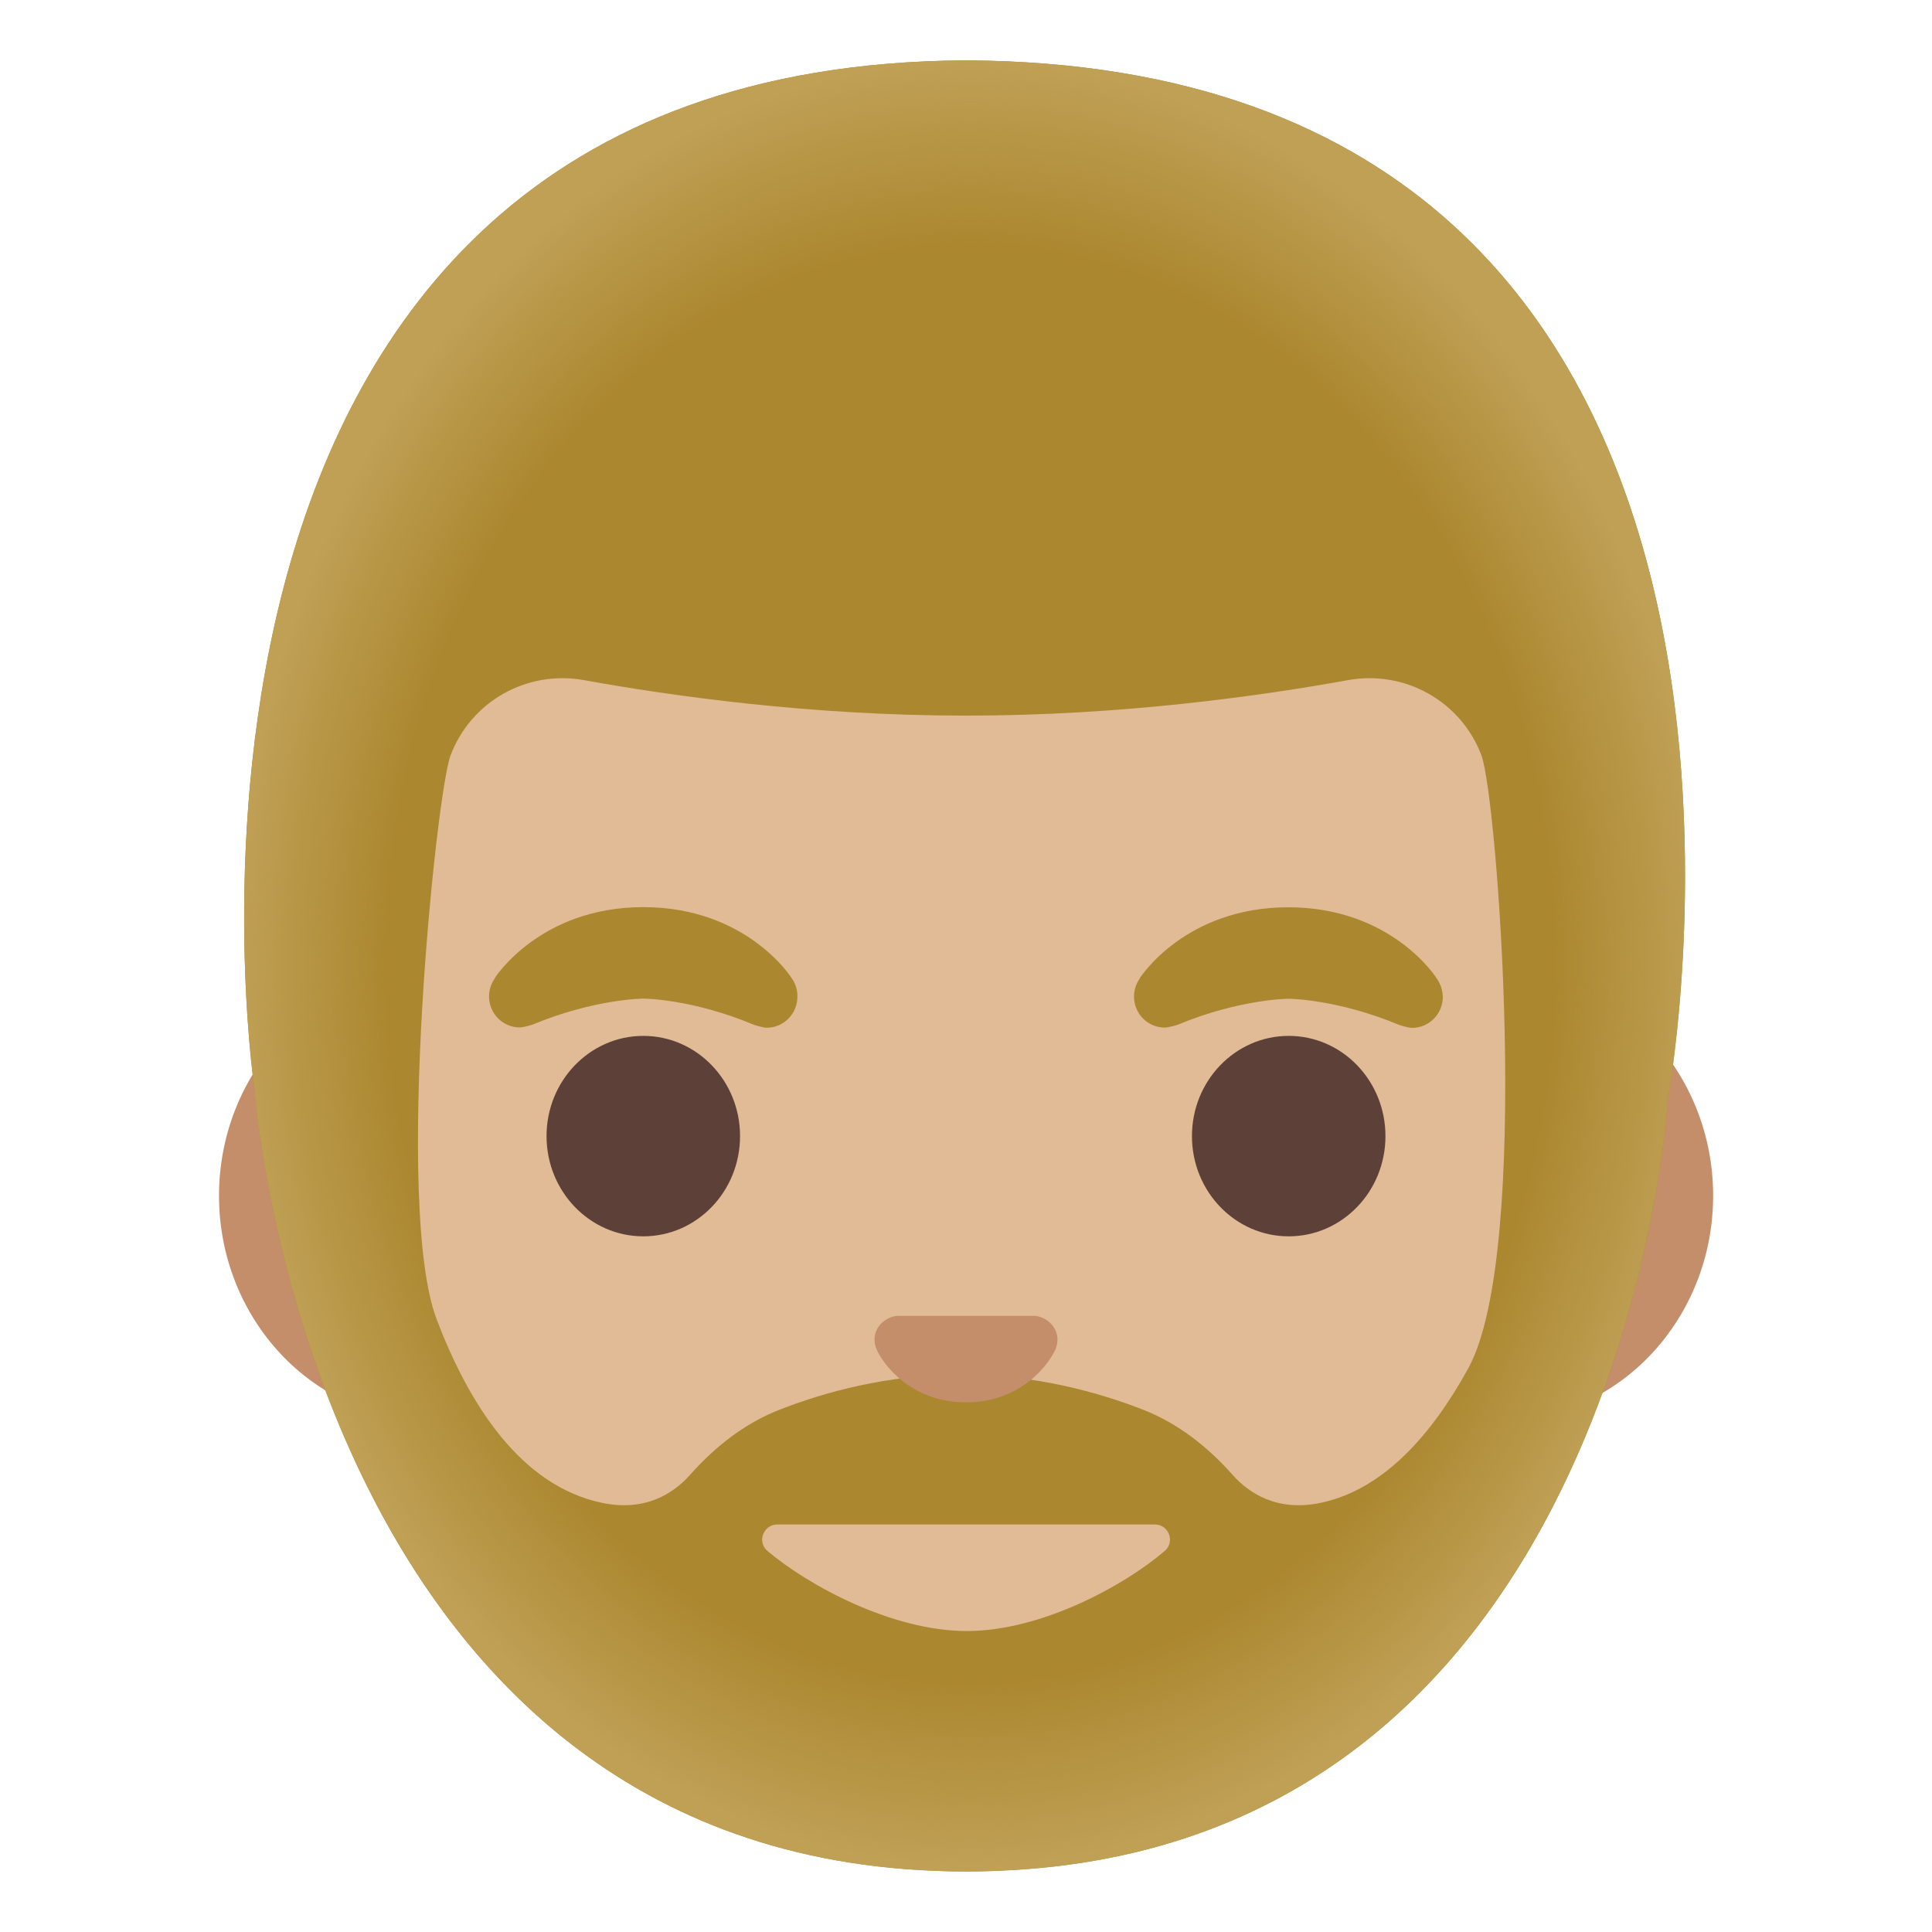
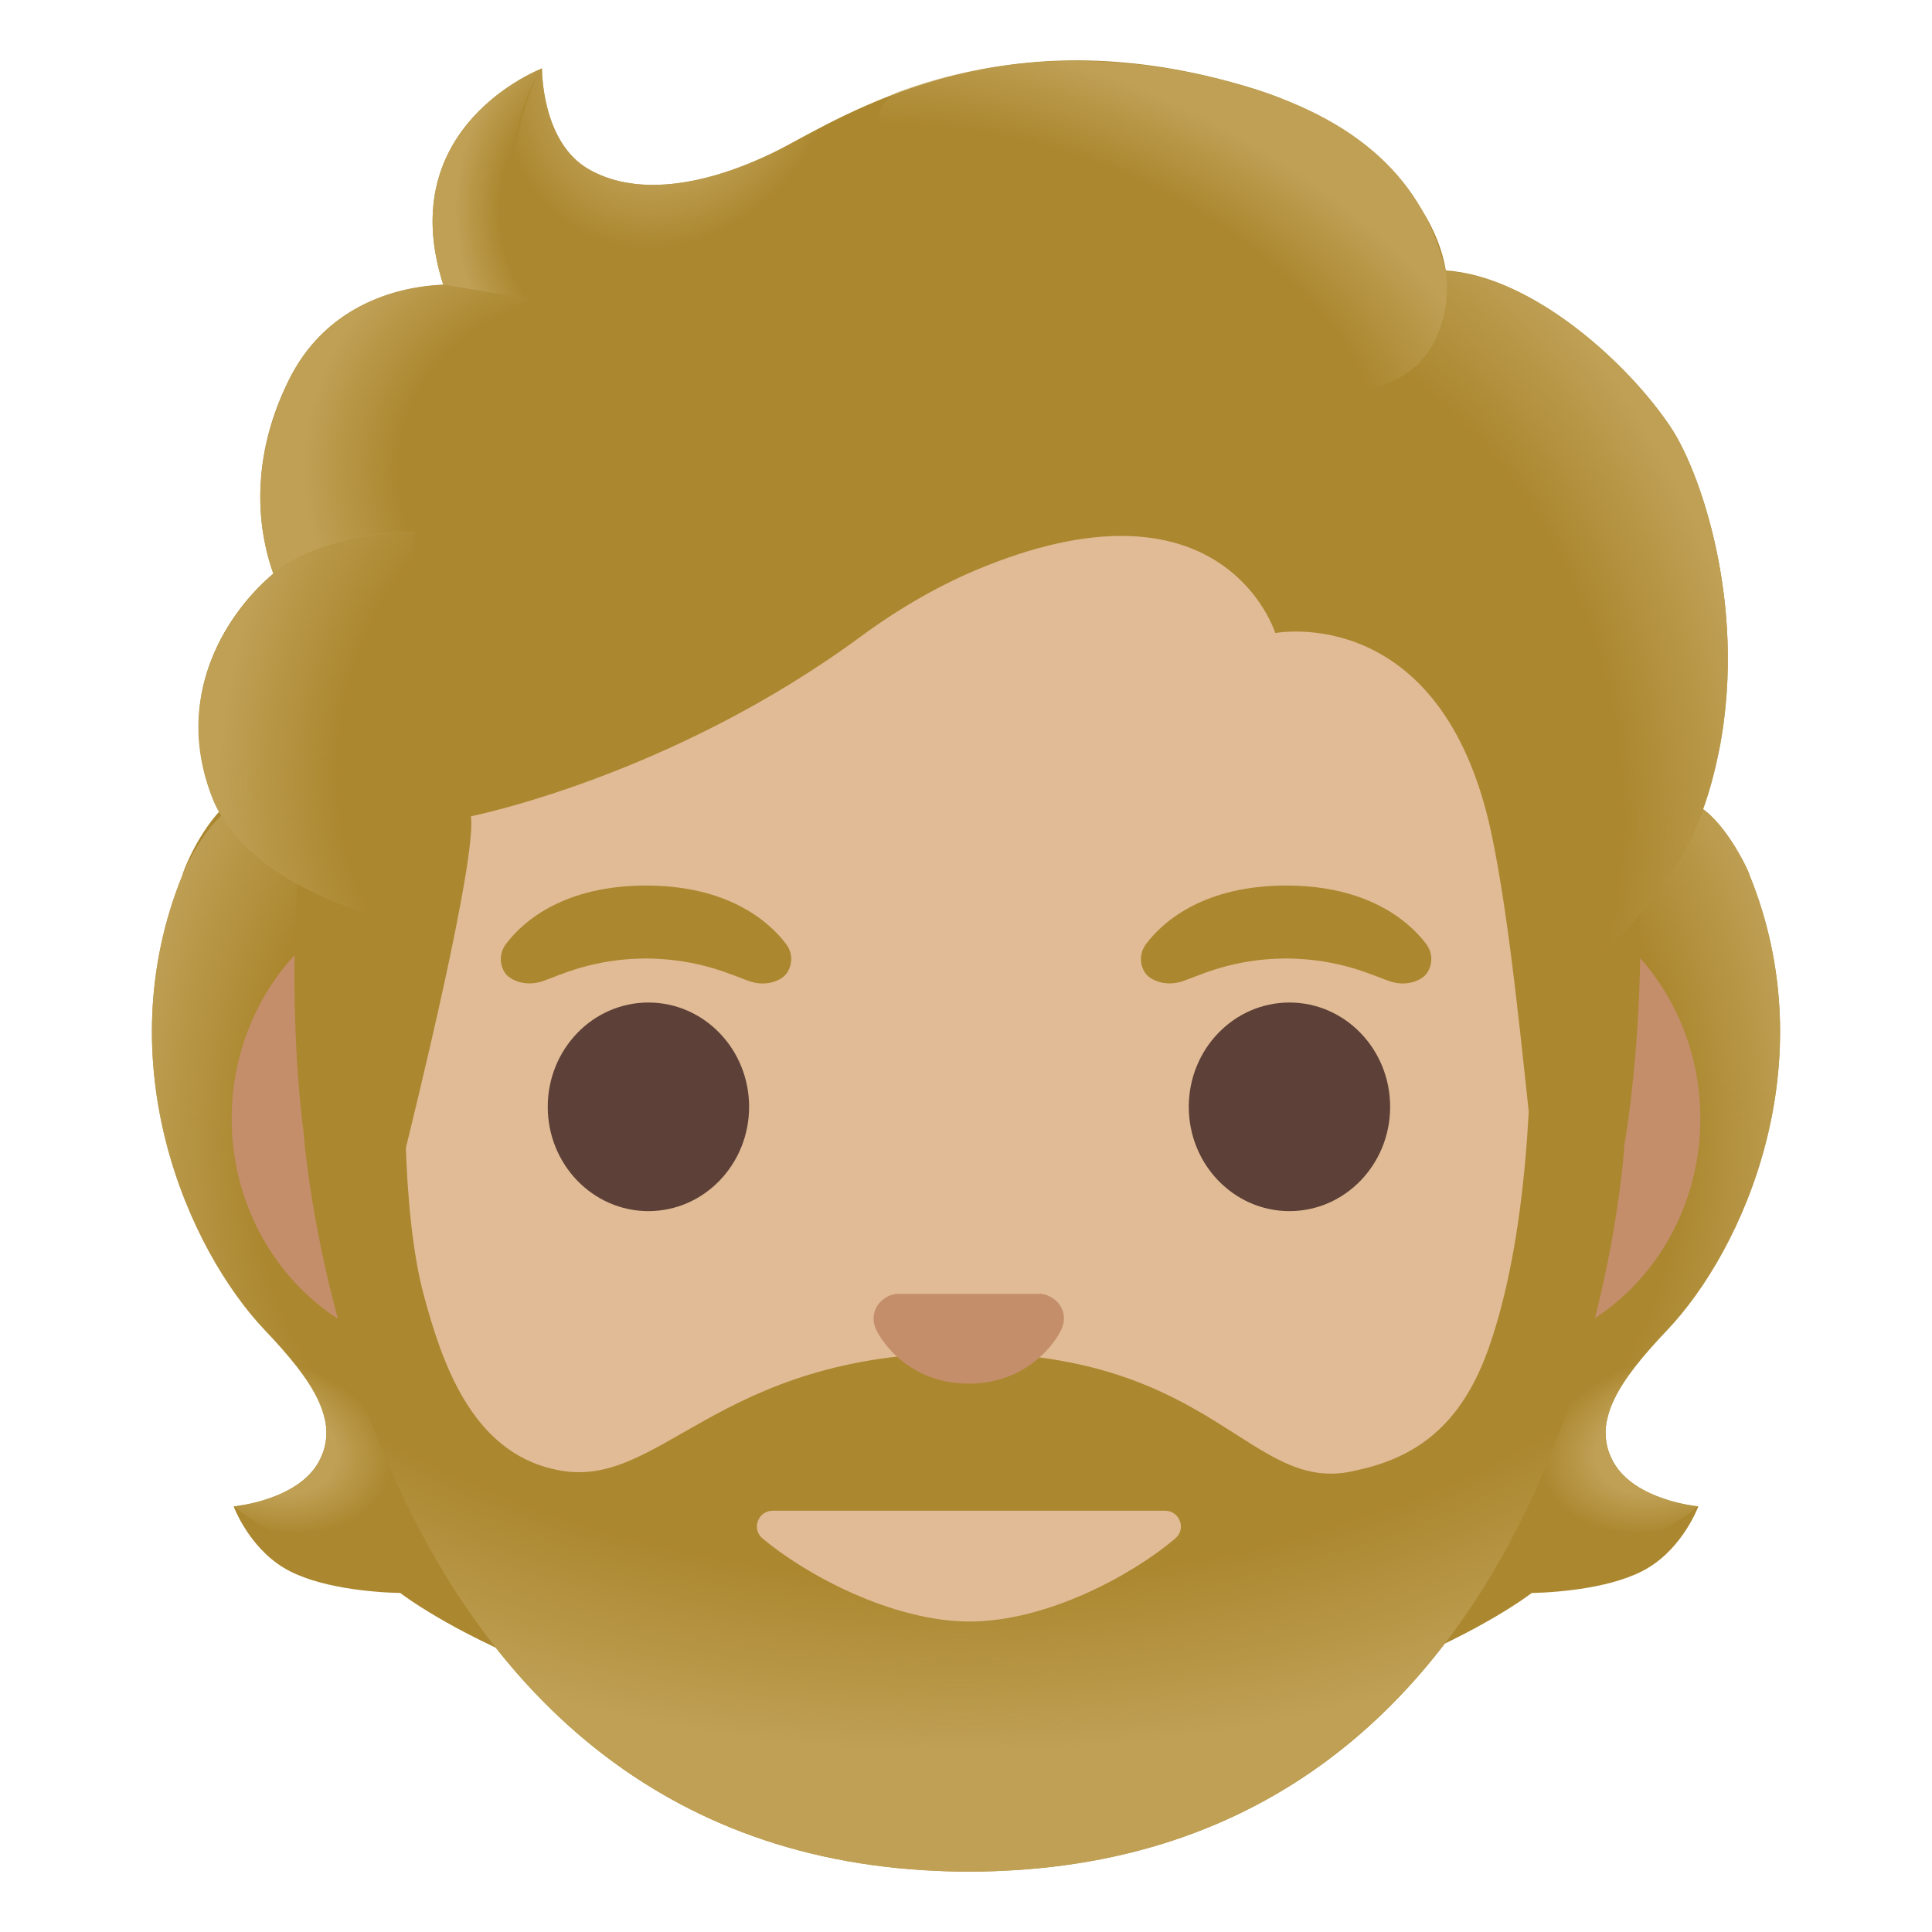
<svg xmlns="http://www.w3.org/2000/svg" viewBox="0 0 128 128" width="512px" height="512px">
-   <path d="M99.55 64.37h-71.1c-7.67 0-13.94 6.68-13.94 14.85s6.27 14.85 13.94 14.85h71.11c7.67 0 13.94-6.68 13.94-14.85s-6.28-14.85-13.95-14.85z" fill="#c48e6a" />
-   <path d="M64.02 4H64h-.02c-57.03.31-47.15 67.9-47.15 67.9s3.45 50.38 45.04 52.04c.15.01.3.01.44.02.55.02 1.11.03 1.68.03h.02c.58 0 1.15-.01 1.71-.03.14 0 .28-.01.42-.02 41.56-1.64 44.37-51.2 44.37-51.2S123.13 4.32 64.02 4z" fill="#ab872f" />
-   <radialGradient id="a" cx="64.282" cy="64.162" r="59.722" gradientTransform="matrix(0 -1 -.8131 0 116.452 128.12)" gradientUnits="userSpaceOnUse">
-     <stop offset=".794" stop-color="#bfa055" stop-opacity="0" />
+   <path d="M106.88 96.84c-1.46-2.66.4-5.37 3.58-8.72 5.05-5.32 10.54-17.65 5.44-30.17.03-.07-1.43-3.29-3.25-4.47l-97.6-.24c-1.89 1.72-2.98 4.64-2.95 4.71-5.1 12.52.4 24.85 5.44 30.17 3.18 3.35 5.04 6.06 3.58 8.72-1.42 2.59-5.64 2.96-5.64 2.96s.97 2.65 3.32 4.07c2.17 1.32 5.88 1.63 7.72 1.67 0 0 12.79 9.97 37.48 9.97s37.48-9.97 37.48-9.97c1.84-.04 5.55-.35 7.72-1.67 2.35-1.42 3.32-4.07 3.32-4.07s-4.22-.37-5.64-2.96z" fill="#ab872f" />
+   <radialGradient id="a" cx="84.479" cy="95.768" r="8.249" gradientTransform="matrix(-.9652 -.2616 -.1799 .6637 116.578 54.307)" gradientUnits="userSpaceOnUse">
+     <stop offset=".553" stop-color="#bfa055" />
+     <stop offset="1" stop-color="#bfa055" stop-opacity="0" />
+   </radialGradient>
+   <path d="M19.47 90.26s11.13 2.84 6.11 10.45c-4.33 4.19-10.08-.91-10.08-.91s4.22-.38 5.64-2.96c.06-.1.08-.2.13-.3l.12-.27a2.779 2.779 0 0 0 .17-.65c.04-.21.06-.42.06-.63v-.26c-.01-.13-.02-.27-.04-.4-.01-.07-.03-.15-.05-.22-.05-.24-.11-.47-.2-.72l-.09-.24c-.19-.47-.44-.95-.75-1.44-.03-.05-.07-.1-.1-.15-.28-.42-.58-.85-.92-1.3-.01.01 0 0 0 0z" fill="url(#a)" />
+   <radialGradient id="b" cx="72.151" cy="74.185" r="21.718" gradientTransform="matrix(-.998 -.0628 -.1011 1.6079 109.653 -40.571)" gradientUnits="userSpaceOnUse">
+     <stop offset=".615" stop-color="#bfa055" stop-opacity="0" />
+     <stop offset=".647" stop-color="#bfa055" stop-opacity=".081" />
    <stop offset="1" stop-color="#bfa055" />
  </radialGradient>
-   <path d="M64.02 4H64h-.02c-57.03.31-47.15 67.9-47.15 67.9S20.4 123.99 64 123.99s46.51-51.25 46.51-51.25S123.13 4.32 64.02 4z" fill="url(#a)" />
-   <path d="M97.28 90.65c-2.36 4.3-5.56 8.02-9.75 8.91-2.9.62-4.78-.62-5.88-1.86-1.64-1.85-3.61-3.4-5.91-4.3-2.96-1.16-7.16-2.33-12.05-2.34-4.9.01-9.09 1.18-12.05 2.34-2.3.9-4.27 2.45-5.91 4.3-1.1 1.24-2.98 2.48-5.88 1.86-5.35-1.14-8.77-6.49-10.92-12.15-2.84-7.47-.04-34.81.92-37.36 1.35-3.59 5.07-5.67 8.84-4.99 5.79 1.05 15.02 2.35 25.2 2.35h.22c10.18 0 19.41-1.3 25.2-2.35 3.77-.68 7.49 1.4 8.84 4.99 1.04 2.78 3.36 32.89-.87 40.6zM64.05 108.06c4.94 0 10.42-3 13.11-5.3.71-.6.28-1.76-.65-1.76H51.5c-.93 0-1.36 1.16-.65 1.76 2.73 2.3 8.26 5.3 13.2 5.3z" fill="#e0bb95" />
-   <path d="M69.02 87.29a1.63 1.63 0 0 0-.42-.11h-9.2c-.14.02-.28.05-.42.11-.83.34-1.29 1.2-.9 2.12.4.92 2.23 3.5 5.92 3.5s5.52-2.58 5.92-3.5c.39-.91-.07-1.78-.9-2.12z" fill="#c48e6a" />
+   <path d="M35.94 68.84C32.6 78 21.42 93.59 21.42 93.59c-.03-.09-.07-.17-.1-.26-.59-1.6-1.97-3.3-3.78-5.21C12.49 82.8 7 70.47 12.1 57.95c-.03-.07 1.43-3.29 3.25-4.47l22.27-.05c.64 1.96-1.03 13.63-1.68 15.41z" fill="url(#b)" />
+   <radialGradient id="c" cx="48.52" cy="95.768" r="8.249" gradientTransform="matrix(.9652 -.2616 .1799 .6637 46.129 44.9)" gradientUnits="userSpaceOnUse">
+     <stop offset=".553" stop-color="#bfa055" />
+     <stop offset="1" stop-color="#bfa055" stop-opacity="0" />
+   </radialGradient>
+   <path d="M108.53 90.26s-11.13 2.84-6.11 10.45c4.33 4.19 10.08-.91 10.08-.91s-4.22-.38-5.64-2.96c-.06-.1-.08-.2-.13-.3l-.12-.27a2.779 2.779 0 0 1-.17-.65 3.36 3.36 0 0 1-.06-.63v-.26c.01-.13.02-.27.04-.4.01-.07.03-.15.05-.22.05-.24.11-.47.2-.72l.09-.24c.19-.47.44-.95.75-1.44.03-.05.07-.1.1-.15.28-.42.58-.85.92-1.3.01.01 0 0 0 0z" fill="url(#c)" />
+   <radialGradient id="d" cx="36.192" cy="74.185" r="21.718" gradientTransform="matrix(.998 -.0628 .1011 1.6079 54.235 -42.828)" gradientUnits="userSpaceOnUse">
+     <stop offset=".615" stop-color="#bfa055" stop-opacity="0" />
+     <stop offset=".647" stop-color="#bfa055" stop-opacity=".081" />
+     <stop offset="1" stop-color="#bfa055" />
+   </radialGradient>
+   <path d="M92.06 68.84c3.34 9.16 14.52 24.75 14.52 24.75.03-.09.07-.17.1-.26.59-1.6 1.97-3.3 3.78-5.21 5.05-5.32 10.54-17.65 5.44-30.17.03-.07-1.43-3.29-3.25-4.47l-22.27-.05c-.64 1.96 1.03 13.63 1.68 15.41z" fill="url(#d)" />
+   <radialGradient id="e" cx="15.787" cy="82.611" r="4.794" gradientUnits="userSpaceOnUse">
+     <stop offset=".725" stop-color="#bfa055" stop-opacity="0" />
+     <stop offset="1" stop-color="#bfa055" />
+   </radialGradient>
+   <path d="M17.03 87.56c-1.08-1.23-2.16-2.78-3.14-4.56.98 1.81 2.07 3.36 3.14 4.56z" fill="url(#e)" />
+   <radialGradient id="f" cx="11.07" cy="60.683" r=".662" gradientUnits="userSpaceOnUse">
+     <stop offset=".725" stop-color="#bfa055" stop-opacity="0" />
+     <stop offset="1" stop-color="#bfa055" />
+   </radialGradient>
+   <path d="M10.96 61.38l.18-.65c-.06.22-.12.44-.18.65z" fill="url(#f)" />
+   <radialGradient id="g" cx="17.259" cy="87.688" r=".195" gradientUnits="userSpaceOnUse">
+     <stop offset=".725" stop-color="#bfa055" stop-opacity="0" />
+     <stop offset="1" stop-color="#bfa055" />
+   </radialGradient>
+   <path d="M17.27 87.83c.01.01.04.04.05.06-.06-.06-.11-.12-.17-.18.05.03.08.08.12.12z" fill="url(#g)" />
+   <radialGradient id="h" cx="13.722" cy="82.434" r=".384" gradientUnits="userSpaceOnUse">
+     <stop offset=".725" stop-color="#bfa055" stop-opacity="0" />
+     <stop offset="1" stop-color="#bfa055" />
+   </radialGradient>
+   <path d="M13.8 82.84c-.07-.12-.13-.25-.19-.37.06.12.12.24.19.37z" fill="url(#h)" />
+   <radialGradient id="i" cx="11.708" cy="58.061" r="2.099" gradientUnits="userSpaceOnUse">
+     <stop offset=".725" stop-color="#bfa055" stop-opacity="0" />
+     <stop offset="1" stop-color="#bfa055" />
+   </radialGradient>
+   <path d="M11.27 60.28z" fill="url(#i)" />
+   <path d="M98.09 58.61H29.9c-8 0-14.55 6.97-14.55 15.5s6.54 15.5 14.55 15.5h68.2c8 0 14.55-6.97 14.55-15.5s-6.55-15.5-14.56-15.5z" fill="#c48e6a" />
+   <g>
+     <path d="M64.2 11.29h-.02-.02c-53.26.29-44.04 63.78-44.04 63.78s3.22 47.33 42.07 48.88c.14.01.28.01.41.02.51.02 1.04.03 1.57.03h.02c.54 0 1.07-.01 1.6-.03.13 0 .26-.01.39-.02 38.82-1.54 41.44-48.1 41.44-48.1s11.79-64.26-43.42-64.56z" fill="#ab872f" />
+     <radialGradient id="j" cx="77.06" cy="67.275" r="62.111" gradientTransform="matrix(0 -.9032 -1.2566 0 148.24 129.624)" gradientUnits="userSpaceOnUse">
+       <stop offset=".794" stop-color="#bfa055" stop-opacity="0" />
+       <stop offset="1" stop-color="#bfa055" />
+     </radialGradient>
+     <path d="M64.2 11.29h-.02-.02c-53.26.29-44.04 63.78-44.04 63.78S23.46 124 64.18 124s43.44-48.14 43.44-48.14 11.79-64.27-43.42-64.57z" fill="url(#j)" />
+   </g>
+   <path d="M98.67 89.2c-1.67 4.8-4.41 7.27-8.74 8.2-7.08 1.84-9.21-7.77-25.95-7.77s-20.24 9.33-27.23 7.72c-5.52-1.19-7.48-7.13-8.67-11.53-2.89-10.76-.04-36.33.95-38.99 1.39-3.75 6.41-15.96 35.38-15.96s33.76 12.22 35.15 15.96c1.08 2.9 4.05 28.13-.89 42.37z" fill="#e0bb95" />
+   <path d="M69.41 85.83c-.15-.06-.29-.09-.44-.11H59.4c-.15.02-.29.05-.44.11-.86.35-1.34 1.25-.94 2.2.42.96 2.32 3.64 6.16 3.64 3.84 0 5.74-2.68 6.16-3.64.41-.94-.06-1.84-.93-2.2z" fill="#c48e6a" />
  <g fill="#5d4037">
-     <ellipse cx="42.62" cy="75.27" rx="6.41" ry="6.64" />
-     <ellipse cx="85.38" cy="75.27" rx="6.41" ry="6.64" />
+     <ellipse cx="42.96" cy="73.33" rx="6.67" ry="6.91" />
+     <ellipse cx="85.43" cy="73.33" rx="6.67" ry="6.91" />
  </g>
-   <g fill="#ab872f">
-     <path d="M95.18 64.82c.01-.01-2.96-4.71-9.83-4.71s-9.84 4.7-9.84 4.7l.01.01c-.24.34-.39.75-.39 1.2 0 1.14.91 2.06 2.04 2.06.23 0 .81-.17.86-.19 4.12-1.71 7.34-1.72 7.34-1.72s3.2.01 7.32 1.73c.05.02.62.2.86.2 1.13 0 2.04-.92 2.04-2.06-.02-.47-.16-.88-.41-1.22zM52.45 64.81c.01-.01-2.96-4.71-9.83-4.71s-9.84 4.7-9.84 4.7l.01.01c-.24.34-.39.75-.39 1.2 0 1.14.91 2.06 2.04 2.06.23 0 .81-.17.85-.19 4.12-1.71 7.34-1.72 7.34-1.72s3.2.01 7.31 1.73c.05.02.62.2.85.2 1.13 0 2.04-.92 2.04-2.06.01-.47-.14-.89-.38-1.22z" />
+   <g>
+     <g fill="#ab872f">
+       <path d="M52.07 62.53c-1.19-1.57-3.94-3.86-9.27-3.86s-8.09 2.29-9.27 3.86c-.53.7-.39 1.5-.03 1.98.34.45 1.33.87 2.44.5 1.1-.37 3.26-1.49 6.86-1.51 3.61.03 5.76 1.14 6.86 1.51 1.1.38 2.1-.04 2.44-.5.36-.48.5-1.29-.03-1.98zM94.48 62.53c-1.19-1.57-3.94-3.86-9.27-3.86s-8.09 2.29-9.27 3.86c-.53.7-.39 1.5-.03 1.98.34.45 1.33.87 2.44.5 1.1-.37 3.26-1.49 6.86-1.51 3.61.03 5.76 1.14 6.86 1.51 1.1.38 2.1-.04 2.44-.5.36-.48.49-1.29-.03-1.98z" />
+     </g>
  </g>
+   <g>
+     <path d="M110.73 28.37c-2.84-4.31-9.22-10.07-14.94-10.45-.92-5.5-6.81-10.16-12.5-11.97-15.43-4.88-25.46.59-30.85 3.53-1.12.61-8.35 4.62-13.42 1.74-3.17-1.8-3.11-6.69-3.11-6.69s-9.94 3.78-6.54 14.33c-3.41.14-7.89 1.58-10.26 6.37-2.82 5.71-1.82 10.48-1 12.77-2.94 2.49-6.63 7.8-4.1 14.69 1.91 5.19 9.53 7.57 9.53 7.57-.54 9.34 1.2 15.09 2.12 17.42.16.4.74.37.84-.05 1.15-4.62 5.09-20.74 4.7-23.55 0 0 13.22-2.62 25.83-11.91 2.57-1.89 5.34-3.5 8.31-4.68 15.84-6.31 19.15 4.45 19.15 4.45s10.98-2.11 14.29 13.14c1.24 5.72 2.09 14.86 2.79 21.26.05.45.66.55.84.13 1.11-2.54 3.32-7.58 3.85-12.72.19-1.81 5.06-4.2 7.15-11.96 2.82-10.36-.63-20.31-2.68-23.42z" fill="#ab872f" />
+     <radialGradient id="k" cx="88.134" cy="86.369" r="41.529" gradientTransform="matrix(.3076 .9515 .706 -.2282 -3.064 -14.87)" gradientUnits="userSpaceOnUse">
+       <stop offset=".699" stop-color="#bfa055" stop-opacity="0" />
+       <stop offset="1" stop-color="#bfa055" />
+     </radialGradient>
+     <path d="M106.24 63.79c.19-1.81 5.06-4.2 7.15-11.96.22-.83.41-1.67.59-2.51 1.7-9.43-1.36-18.09-3.25-20.95-2.63-3.98-8.27-9.2-13.63-10.27-.46-.06-.92-.11-1.35-.14 0 0 .38 2.5-.63 4.5-1.31 2.59-3.97 3.2-3.97 3.2 13.95 13.96 12.95 25.64 15.09 38.13z" fill="url(#k)" />
+     <radialGradient id="l" cx="44.218" cy="124.178" r="10.889" gradientTransform="matrix(.8813 .4726 .5603 -1.045 -64.01 112.87)" gradientUnits="userSpaceOnUse">
+       <stop offset=".58" stop-color="#bfa055" />
+       <stop offset="1" stop-color="#bfa055" stop-opacity="0" />
+     </radialGradient>
+     <path d="M55.81 7.72c-1.28.62-2.4 1.23-3.37 1.76-1.12.61-8.35 4.62-13.42 1.74-3.12-1.77-3.11-6.5-3.11-6.67-1.43 1.83-5.77 14.9 6.91 15.77 5.47.38 8.84-4.39 10.83-8.43.72-1.46 1.85-3.6 2.16-4.17z" fill="url(#l)" />
+     <radialGradient id="m" cx="160.137" cy="65.917" r="33.474" gradientTransform="matrix(-.9378 -.3944 -.2182 .5285 233.432 52.098)" gradientUnits="userSpaceOnUse">
+       <stop offset=".699" stop-color="#bfa055" stop-opacity="0" />
+       <stop offset="1" stop-color="#bfa055" />
+     </radialGradient>
+     <path d="M81.69 5.48c8.53 2.31 12.69 6.65 14.08 12.45.41 1.7.9 17.58-29.41-.46-11.27-6.71-8.19-10.91-6.87-11.39 5.15-1.87 12.64-3.19 22.2-.6z" fill="url(#m)" />
+     <radialGradient id="n" cx="40.165" cy="116.036" r="9.995" gradientTransform="matrix(1 0 0 -1.2233 0 155.882)" gradientUnits="userSpaceOnUse">
+       <stop offset=".702" stop-color="#bfa055" stop-opacity="0" />
+       <stop offset="1" stop-color="#bfa055" />
+     </radialGradient>
+     <path d="M35.87 4.56c-.02.01-.04.02-.07.03h-.01c-1.09.46-9.61 4.4-6.42 14.28l9.07 1.46C30.41 12.19 35.9 4.54 35.9 4.54s-.02.01-.03.02z" fill="url(#n)" />
+     <radialGradient id="o" cx="46.781" cy="104.408" r="18.745" gradientTransform="matrix(-.9657 -.2598 -.2432 .9037 109.357 -50.622)" gradientUnits="userSpaceOnUse">
+       <stop offset=".66" stop-color="#bfa055" stop-opacity="0" />
+       <stop offset="1" stop-color="#bfa055" />
+     </radialGradient>
+     <path d="M34.97 19.77l-5.6-.9c-.22 0-.97.07-1.37.12-3.16.44-6.88 2.07-8.89 6.25-2.16 4.5-2.1 8.36-1.52 10.94.17.87.52 1.84.52 1.84s2.78-2.63 9.38-2.8l7.48-15.45z" fill="url(#o)" />
+     <radialGradient id="p" cx="35.06" cy="81.289" r="19.68" gradientTransform="matrix(.9907 .1363 .1915 -1.3921 -15.955 158.06)" gradientUnits="userSpaceOnUse">
+       <stop offset=".598" stop-color="#bfa055" stop-opacity="0" />
+       <stop offset="1" stop-color="#bfa055" />
+     </radialGradient>
+     <path d="M17.84 38.24c-2.76 2.45-6.48 7.92-3.74 14.69 2.07 5.11 9.43 7.33 9.43 7.33 0 .02 1.47.46 2.23.46l1.72-25.52c-3.53 0-6.92 1.06-9.11 2.58.02.05-.54.42-.53.46z" fill="url(#p)" />
+   </g>
+   <path d="M64.24 107.43c5.14 0 10.84-3.12 13.63-5.51.74-.62.29-1.83-.68-1.83h-26c-.97 0-1.41 1.21-.68 1.83 2.84 2.39 8.6 5.51 13.73 5.51z" fill="#e0bb95" />
</svg>
